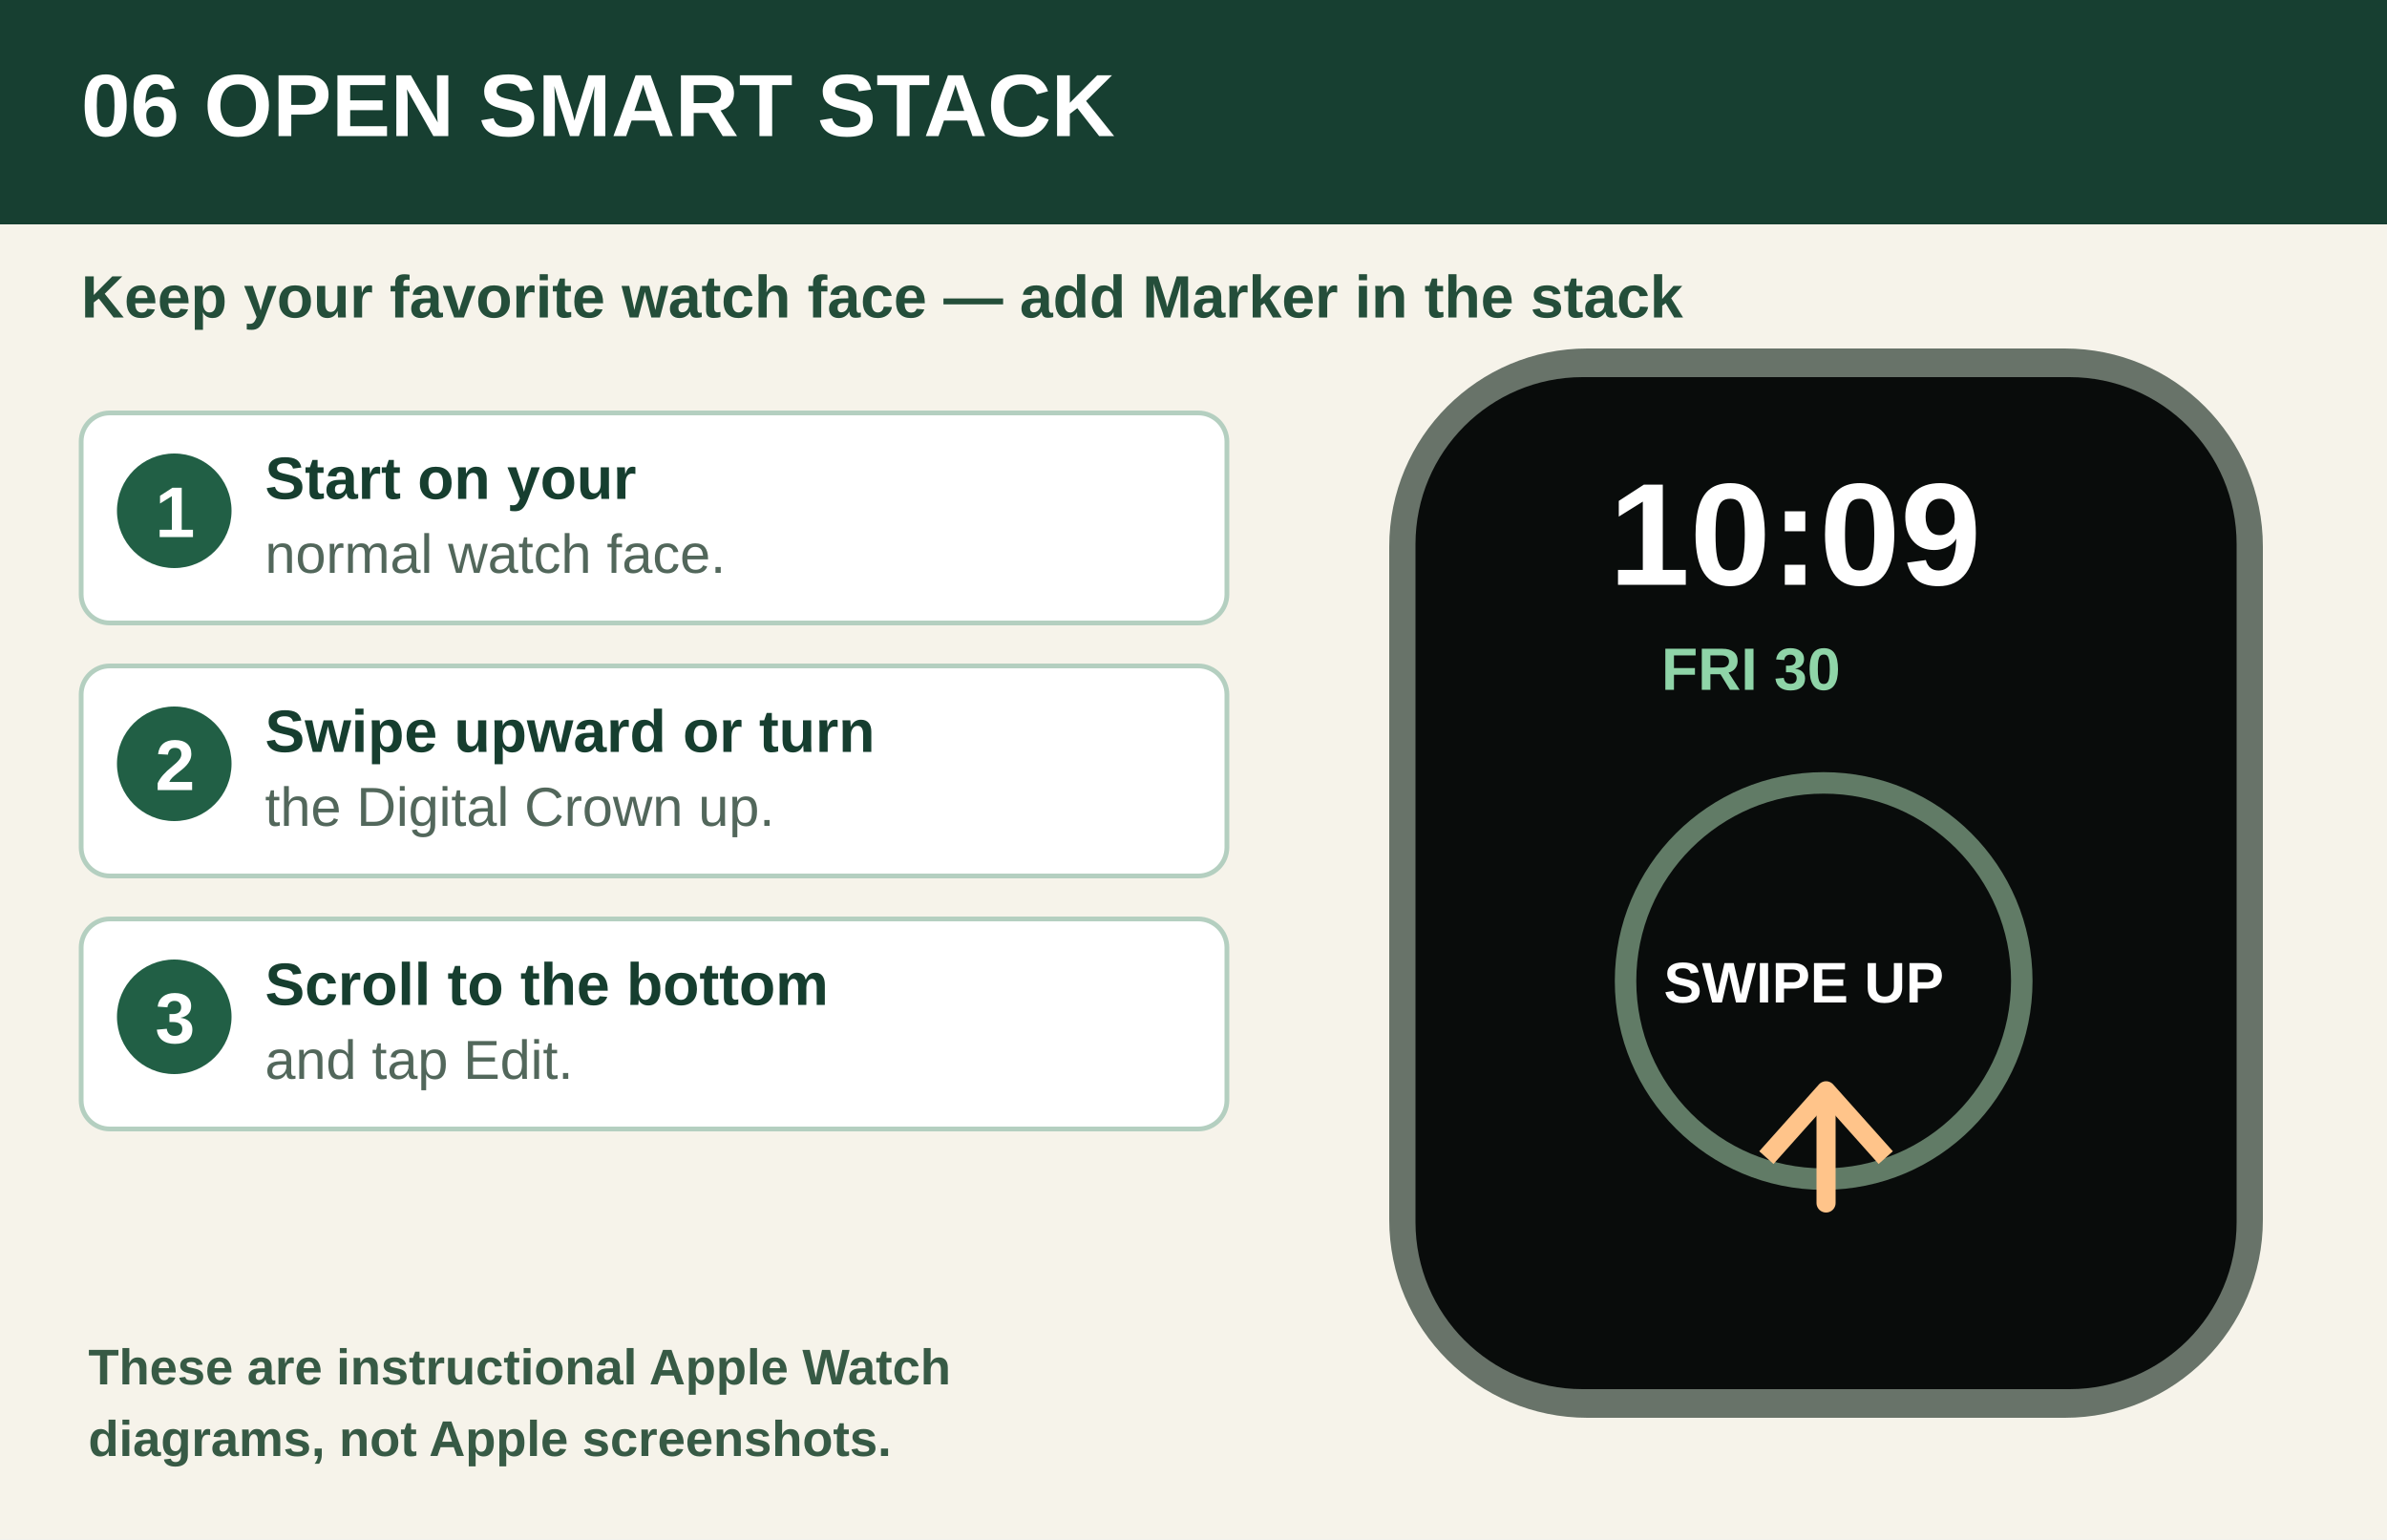
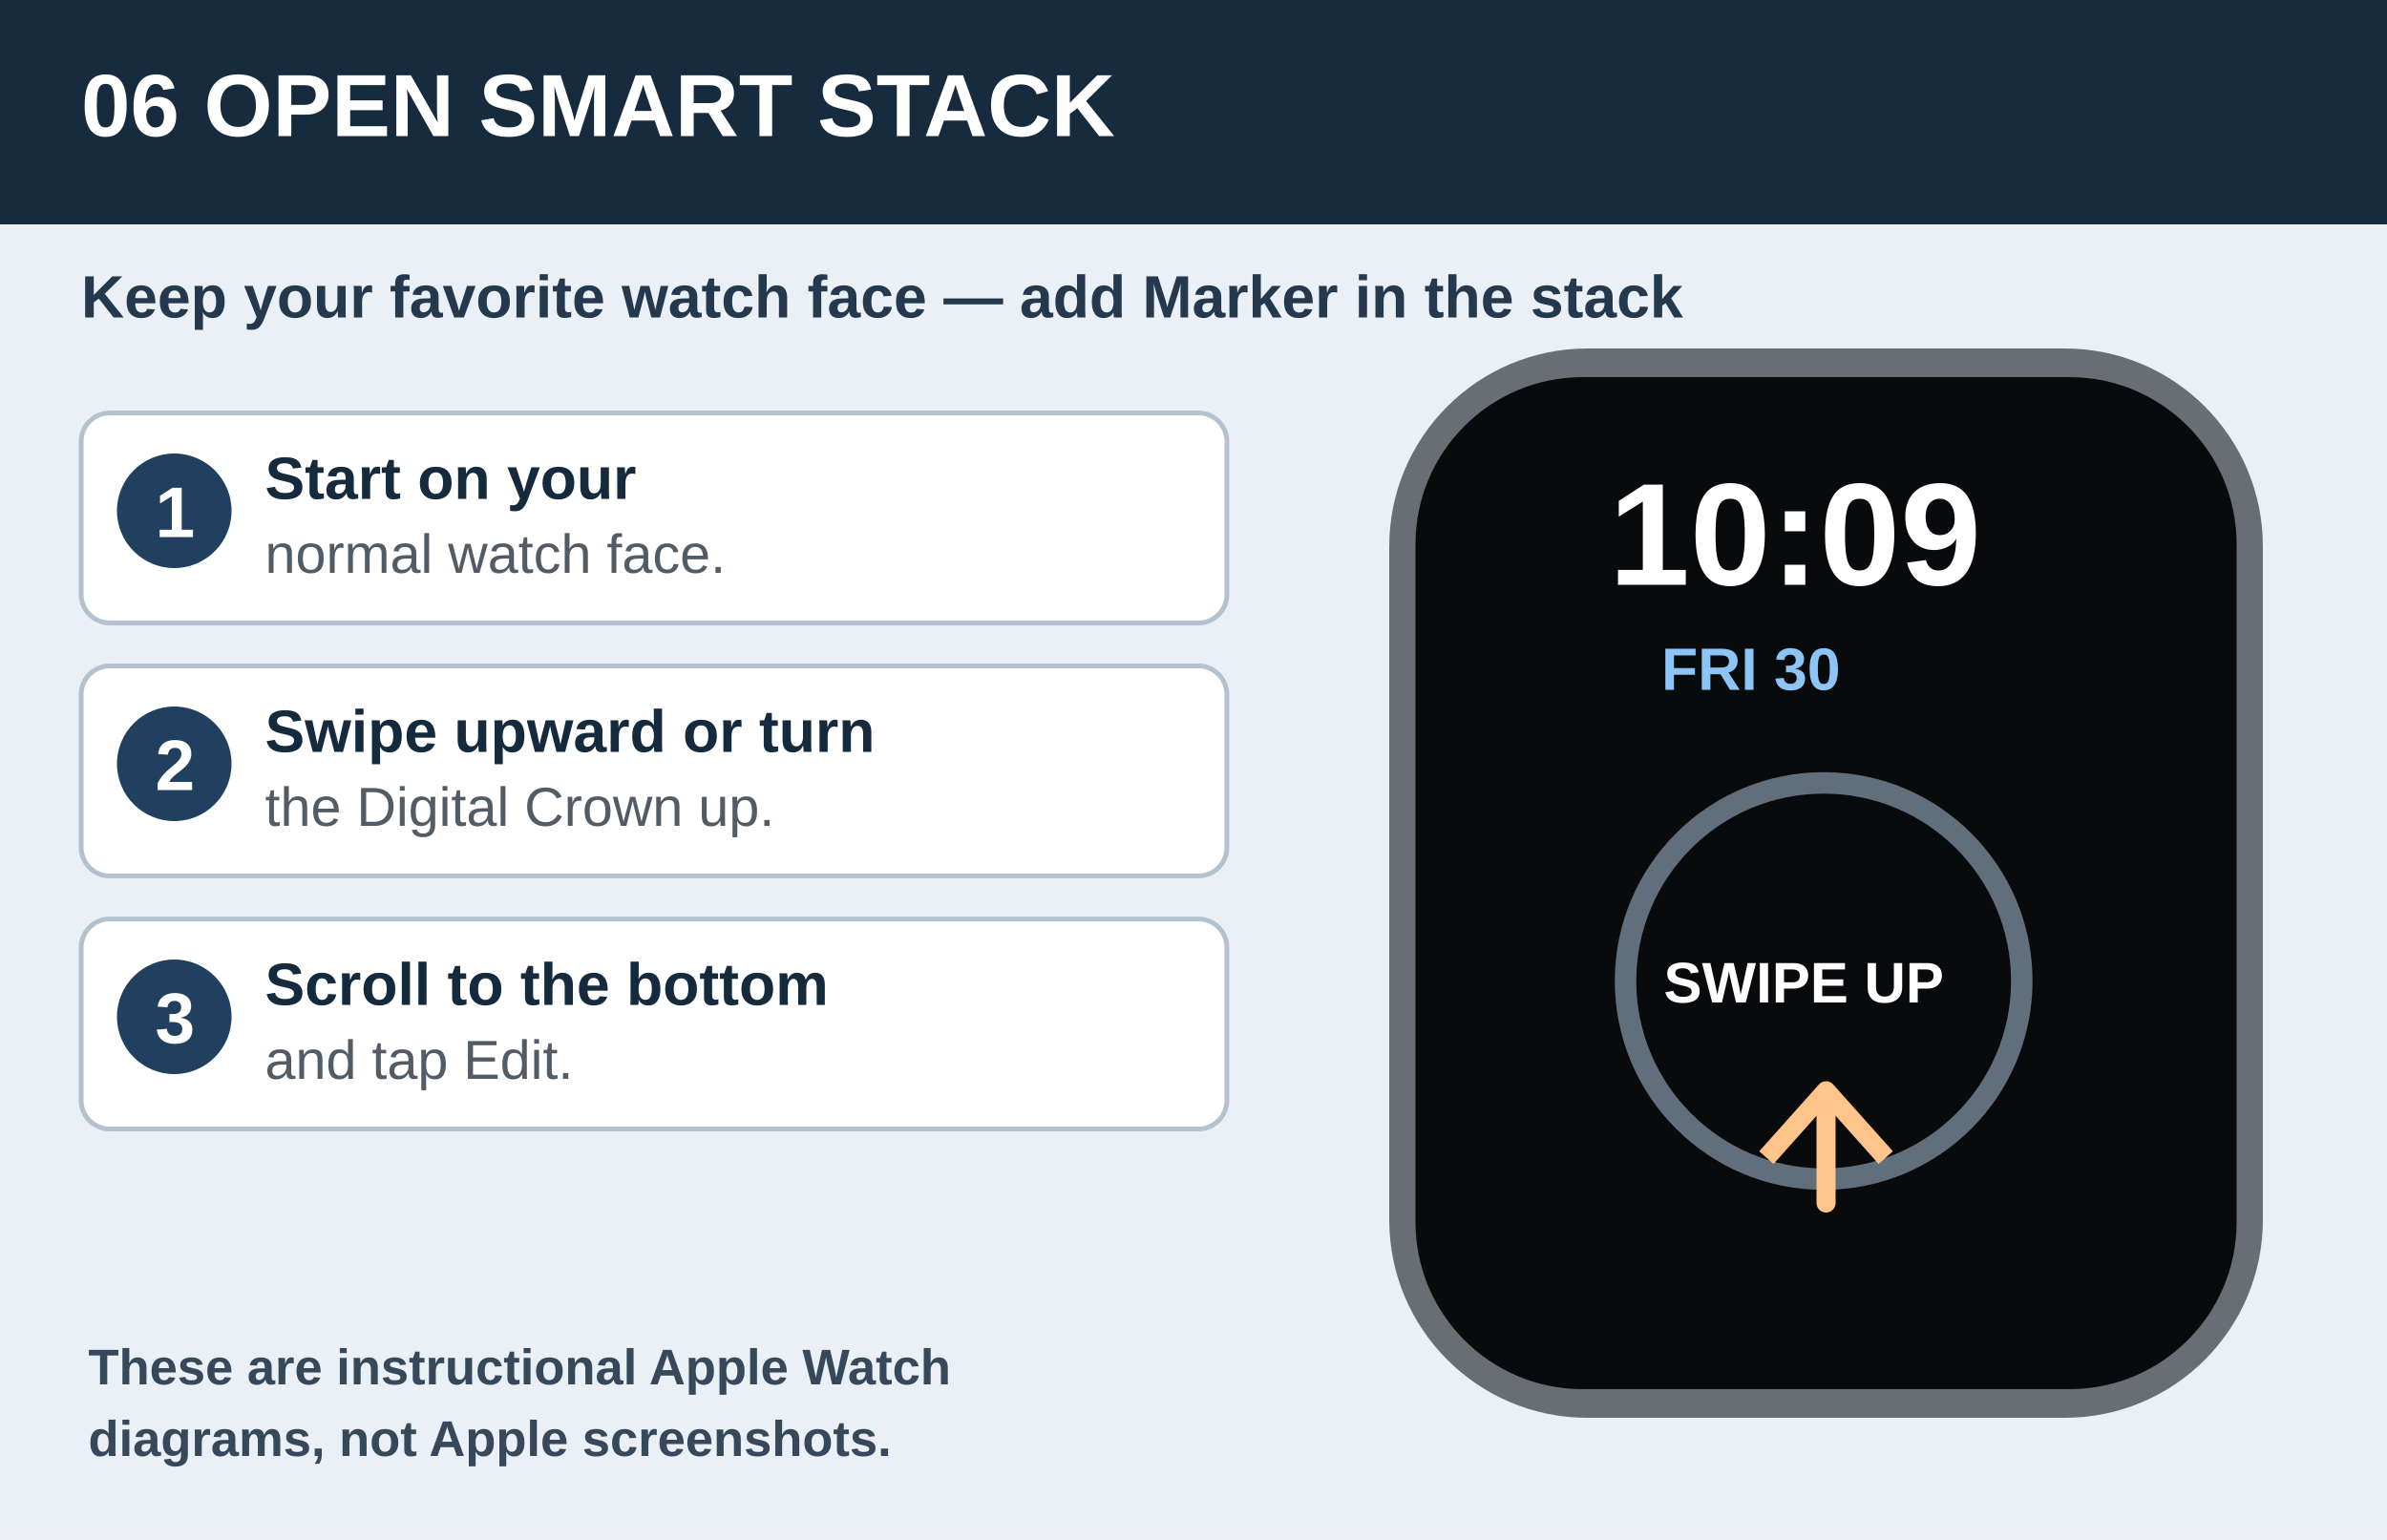
<svg xmlns="http://www.w3.org/2000/svg" width="1000" height="645" viewBox="0 0 1000 645" role="img" aria-label="How to open Apple Watch Smart Stack and start Edit mode">
-   <rect x="0" y="0" width="1000" height="645" rx="0" fill="#f6f3ea" stroke="none" stroke-width="1" />
-   <rect x="0" y="0" width="1000" height="94" rx="0" fill="#173f31" stroke="none" stroke-width="1" />
+   <rect x="0" y="0" width="1000" height="645" rx="0" fill="#eaf0f6" stroke="none" stroke-width="1" />
+   <rect x="0" y="0" width="1000" height="94" rx="0" fill="#172b3f" stroke="none" stroke-width="1" />
  <text x="34" y="57" fill="#ffffff" font-size="37" font-weight="800" font-family="Arial,Helvetica,sans-serif">06  OPEN SMART STACK</text>
-   <text x="34" y="133" fill="#244e3a" font-size="25" font-weight="700" font-family="Arial,Helvetica,sans-serif">Keep your favorite watch face — add Marker in the stack</text>
-   <rect x="34" y="173" width="480" height="88" rx="12" fill="#fff" stroke="#b4cfc0" stroke-width="2" />
-   <rect x="49" y="190" width="48" height="48" rx="24" fill="#215f45" stroke="none" stroke-width="1" />
+   <text x="34" y="133" fill="#24394e" font-size="25" font-weight="700" font-family="Arial,Helvetica,sans-serif">Keep your favorite watch face — add Marker in the stack</text>
+   <rect x="34" y="173" width="480" height="88" rx="12" fill="#fff" stroke="#b4c2cf" stroke-width="2" />
+   <rect x="49" y="190" width="48" height="48" rx="24" fill="#21405f" stroke="none" stroke-width="1" />
  <text x="65" y="225" fill="#fff" font-size="30" font-weight="800" font-family="Arial,Helvetica,sans-serif">1</text>
-   <text x="111" y="209" fill="#163e2f" font-size="25" font-weight="700" font-family="Arial,Helvetica,sans-serif">Start on your</text>
-   <text x="111" y="240" fill="#52675b" font-size="23" font-weight="500" font-family="Arial,Helvetica,sans-serif">normal watch face.</text>
-   <rect x="34" y="279" width="480" height="88" rx="12" fill="#fff" stroke="#b4cfc0" stroke-width="2" />
-   <rect x="49" y="296" width="48" height="48" rx="24" fill="#215f45" stroke="none" stroke-width="1" />
+   <text x="111" y="209" fill="#162a3e" font-size="25" font-weight="700" font-family="Arial,Helvetica,sans-serif">Start on your</text>
+   <text x="111" y="240" fill="#525c67" font-size="23" font-weight="500" font-family="Arial,Helvetica,sans-serif">normal watch face.</text>
+   <rect x="34" y="279" width="480" height="88" rx="12" fill="#fff" stroke="#b4c2cf" stroke-width="2" />
+   <rect x="49" y="296" width="48" height="48" rx="24" fill="#21405f" stroke="none" stroke-width="1" />
  <text x="65" y="331" fill="#fff" font-size="30" font-weight="800" font-family="Arial,Helvetica,sans-serif">2</text>
-   <text x="111" y="315" fill="#163e2f" font-size="25" font-weight="700" font-family="Arial,Helvetica,sans-serif">Swipe upward or turn</text>
-   <text x="111" y="346" fill="#52675b" font-size="23" font-weight="500" font-family="Arial,Helvetica,sans-serif">the Digital Crown up.</text>
-   <rect x="34" y="385" width="480" height="88" rx="12" fill="#fff" stroke="#b4cfc0" stroke-width="2" />
-   <rect x="49" y="402" width="48" height="48" rx="24" fill="#215f45" stroke="none" stroke-width="1" />
+   <text x="111" y="315" fill="#162a3e" font-size="25" font-weight="700" font-family="Arial,Helvetica,sans-serif">Swipe upward or turn</text>
+   <text x="111" y="346" fill="#525c67" font-size="23" font-weight="500" font-family="Arial,Helvetica,sans-serif">the Digital Crown up.</text>
+   <rect x="34" y="385" width="480" height="88" rx="12" fill="#fff" stroke="#b4c2cf" stroke-width="2" />
+   <rect x="49" y="402" width="48" height="48" rx="24" fill="#21405f" stroke="none" stroke-width="1" />
  <text x="65" y="437" fill="#fff" font-size="30" font-weight="800" font-family="Arial,Helvetica,sans-serif">3</text>
-   <text x="111" y="421" fill="#163e2f" font-size="25" font-weight="700" font-family="Arial,Helvetica,sans-serif">Scroll to the bottom</text>
-   <text x="111" y="452" fill="#52675b" font-size="23" font-weight="500" font-family="Arial,Helvetica,sans-serif">and tap Edit.</text>
-   <text x="37" y="580" fill="#375a45" font-size="21" font-weight="600" font-family="Arial,Helvetica,sans-serif">These are instructional Apple Watch</text>
-   <text x="37" y="610" fill="#375a45" font-size="21" font-weight="600" font-family="Arial,Helvetica,sans-serif">diagrams, not Apple screenshots.</text>
-   <rect x="582" y="146" width="366" height="448" rx="83" fill="#687369" stroke="none" stroke-width="1" />
-   <rect x="593" y="158" width="344" height="424" rx="70" fill="#090c0b" stroke="none" stroke-width="1" />
+   <text x="111" y="421" fill="#162a3e" font-size="25" font-weight="700" font-family="Arial,Helvetica,sans-serif">Scroll to the bottom</text>
+   <text x="111" y="452" fill="#525c67" font-size="23" font-weight="500" font-family="Arial,Helvetica,sans-serif">and tap Edit.</text>
+   <text x="37" y="580" fill="#37485a" font-size="21" font-weight="600" font-family="Arial,Helvetica,sans-serif">These are instructional Apple Watch</text>
+   <text x="37" y="610" fill="#37485a" font-size="21" font-weight="600" font-family="Arial,Helvetica,sans-serif">diagrams, not Apple screenshots.</text>
+   <rect x="582" y="146" width="366" height="448" rx="83" fill="#686e73" stroke="none" stroke-width="1" />
+   <rect x="593" y="158" width="344" height="424" rx="70" fill="#090a0c" stroke="none" stroke-width="1" />
  <g transform="translate(593,158)">
    <text x="81" y="87" fill="#fff" font-size="61" font-weight="700" font-family="Arial,Helvetica,sans-serif">10:09</text>
-     <text x="103" y="131" fill="#8fd4a8" font-size="25" font-weight="600" font-family="Arial,Helvetica,sans-serif">FRI 30</text>
-     <circle cx="171" cy="253" r="83" fill="none" stroke="#617b66" stroke-width="9" />
+     <text x="103" y="131" fill="#8cc4f5" font-size="25" font-weight="600" font-family="Arial,Helvetica,sans-serif">FRI 30</text>
+     <circle cx="171" cy="253" r="83" fill="none" stroke="#616e7b" stroke-width="9" />
    <text x="104" y="262" fill="#fff" font-size="24" font-weight="800" font-family="Arial,Helvetica,sans-serif">SWIPE UP</text>
    <path d="M 172 346 L 172 302" fill="none" stroke="#ffc48a" stroke-width="8" stroke-linecap="round" />
    <path d="M 147 327 L 172 299 L 197 327" fill="none" stroke="#ffc48a" stroke-width="8" stroke-linejoin="round" />
  </g>
</svg>
